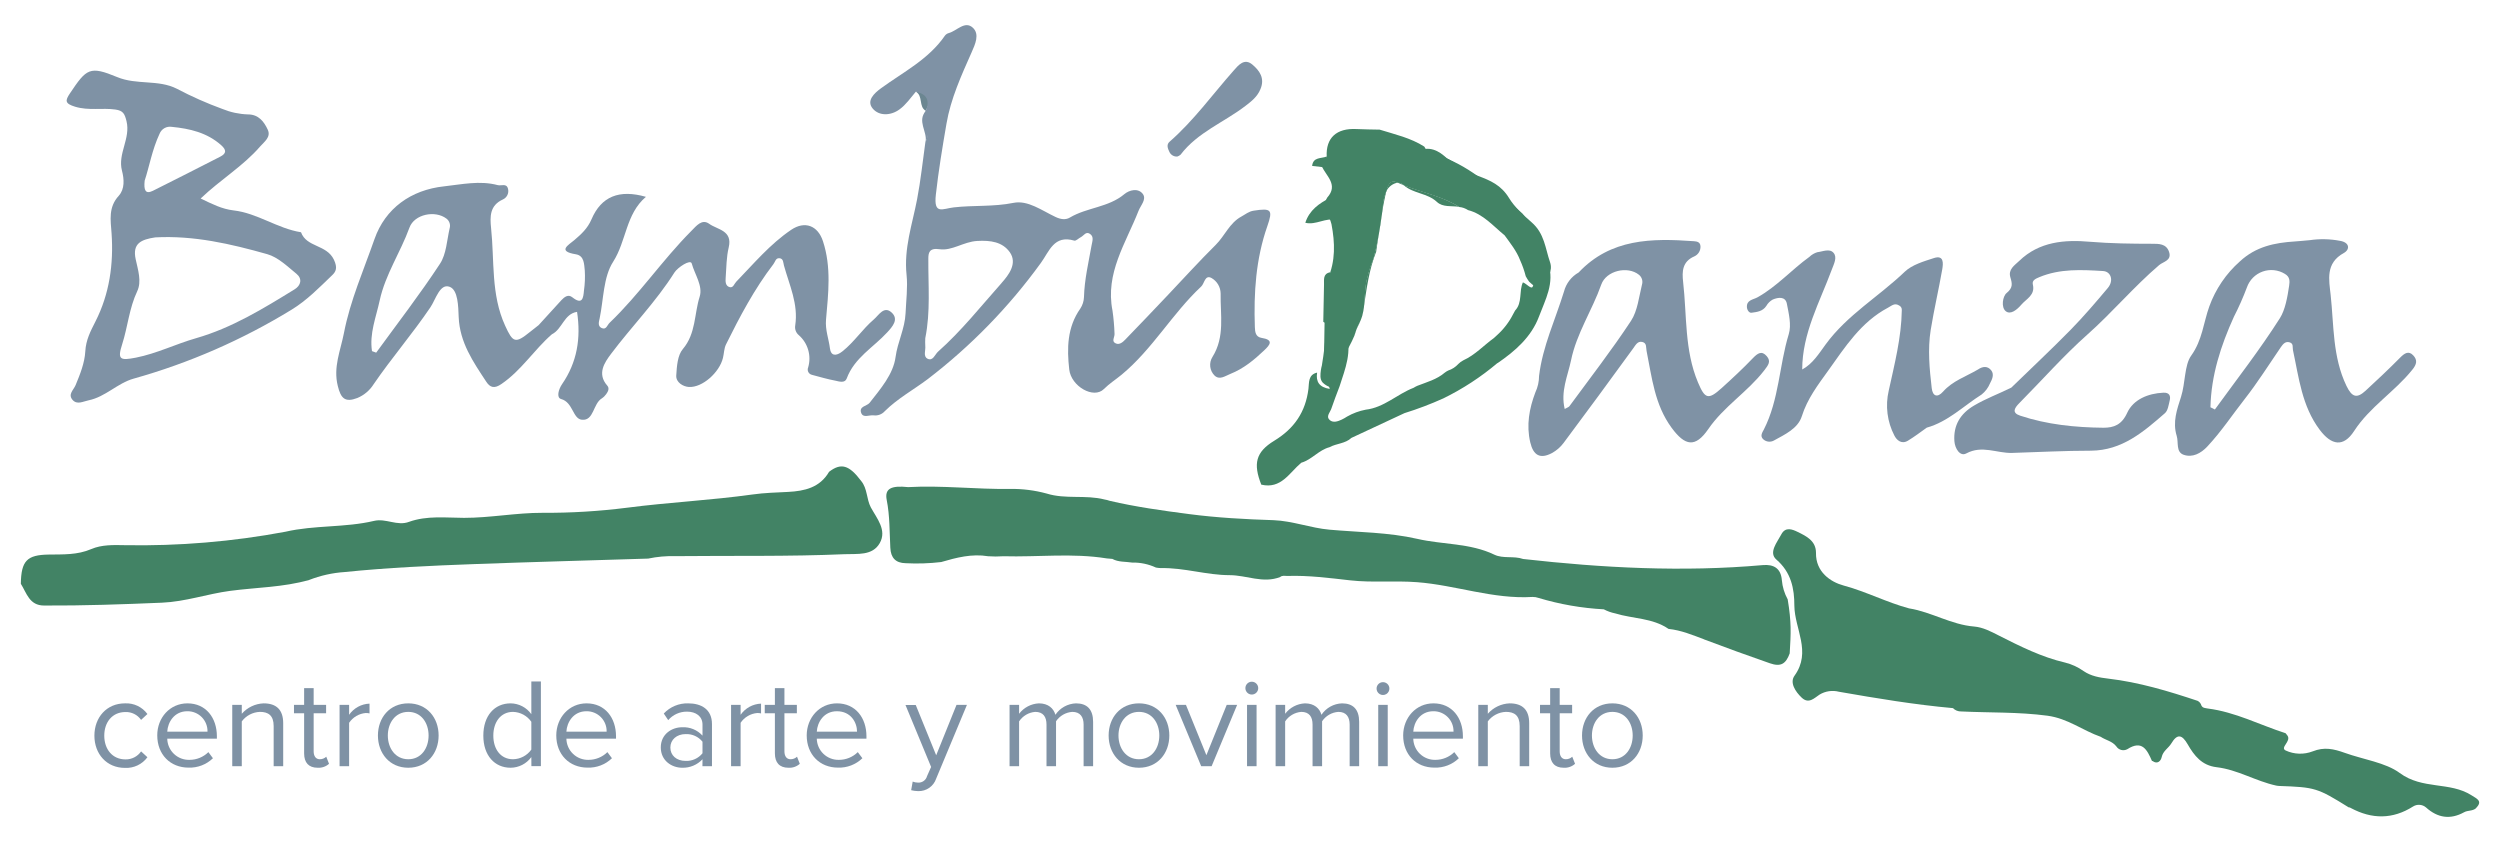
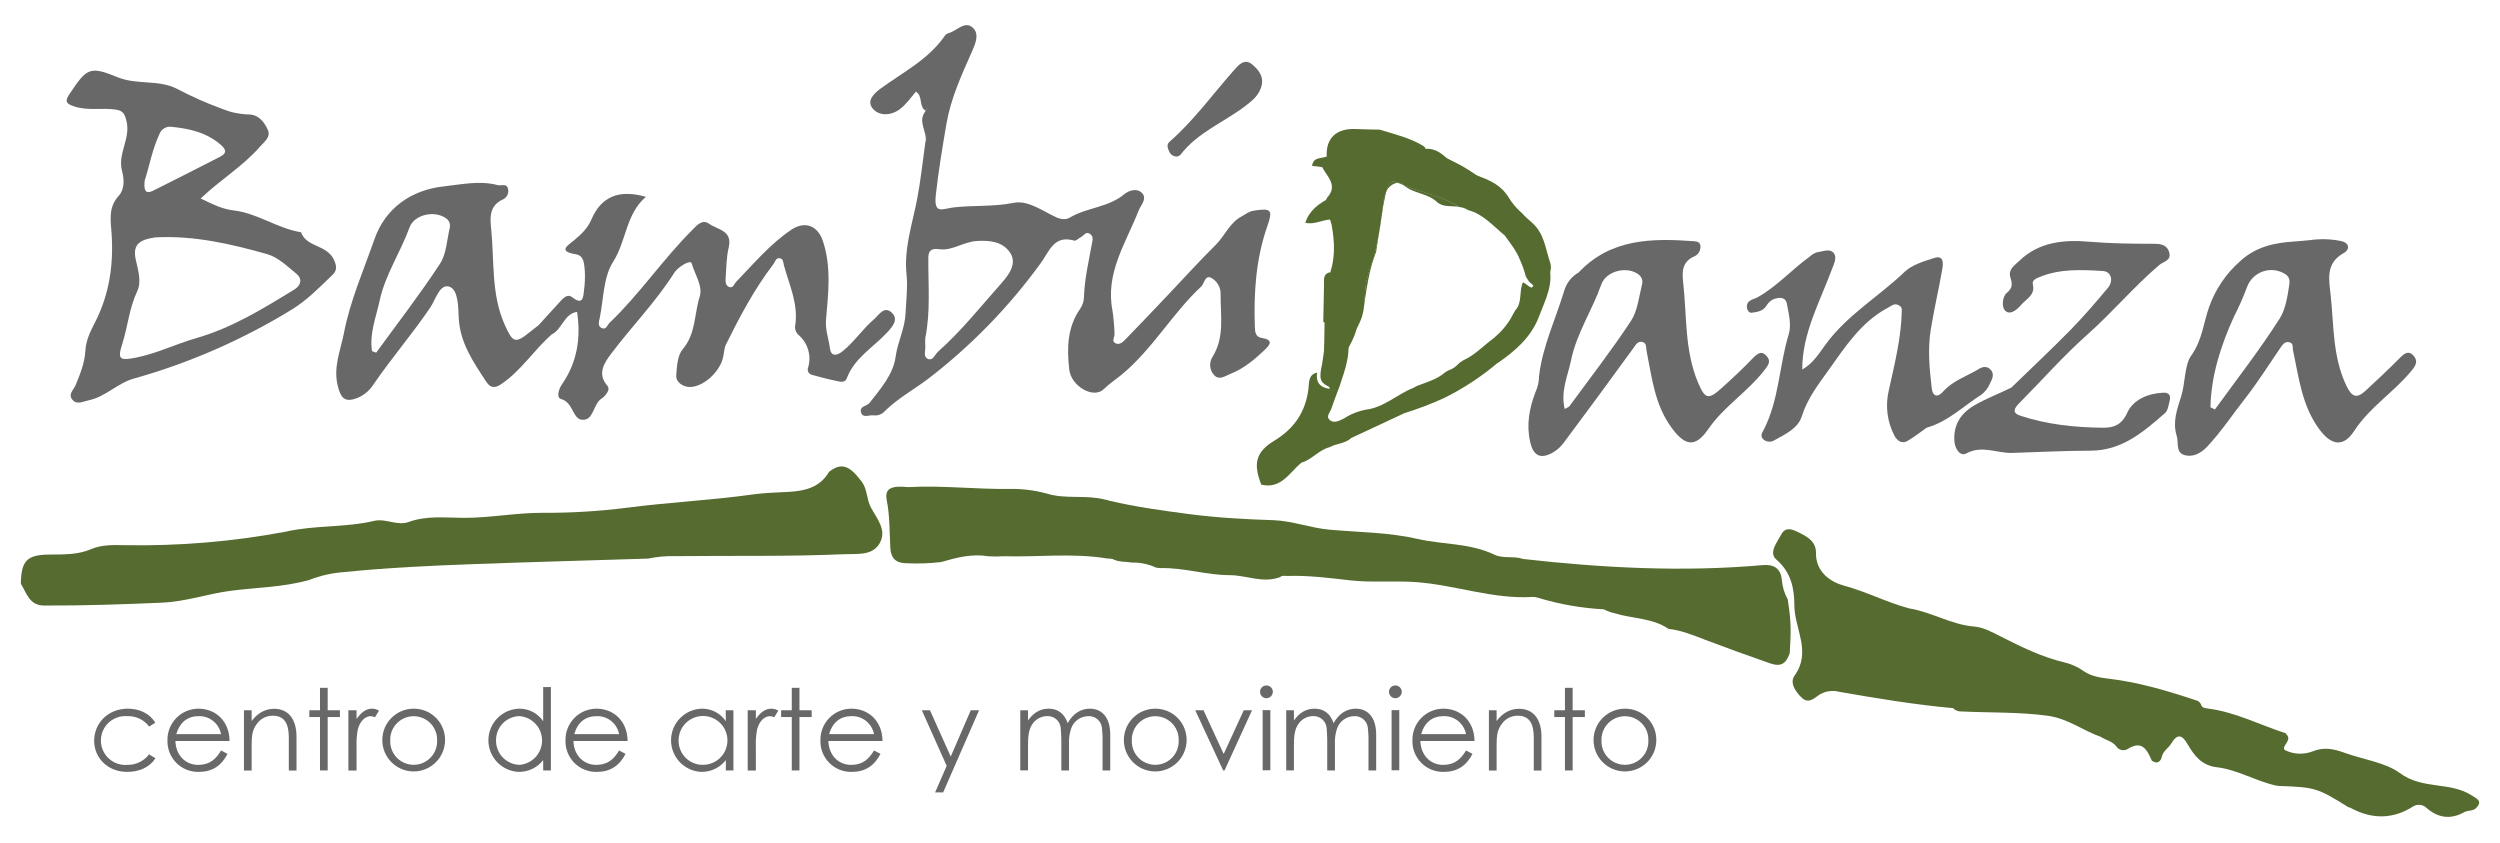
<svg xmlns="http://www.w3.org/2000/svg" id="Camada_1" data-name="Camada 1" viewBox="0 0 818.08 275.55">
  <defs>
-     <style>.cls-1{fill:#428365;}.cls-2{fill:#7f92a5;}.cls-3{fill:#6b8691;}</style>
+     <style>.cls-1{fill:#556b2f;}.cls-2{fill:#686868;}</style>
  </defs>
  <path class="cls-1" d="M524.82,199.39a90.85,90.85,0,0,1-21.33-3.72,5.47,5.47,0,0,0-2-.33c-12.89.79-25.09-3.86-37.78-4.83-7.31-.56-14.63.21-21.87-.6-6.84-.77-13.64-1.67-20.55-1.44-.83,0-1.66-.25-2.39.35-5.58,2.19-11-.61-16.54-.61-7.52,0-14.86-2.47-22.44-2.31a9.38,9.38,0,0,1-1.67-.18,17.59,17.59,0,0,0-7.79-1.63c-2.17-.35-4.45-.09-6.47-1.2l-1.83-.16c-11.24-1.82-22.55-.39-33.82-.71a34.93,34.93,0,0,1-5,0c-5.29-.88-10.34.43-15.36,1.9a68.56,68.56,0,0,1-11.64.38c-3.26-.07-4.85-1.76-5-5.07-.27-5.21-.15-10.42-1.18-15.63-.72-3.71,1.43-4.79,7-4.2,11.14-.62,22.24.76,33.36.59a43.16,43.16,0,0,1,12,1.52c6.17,1.93,12.71.34,18.92,1.94a9.63,9.63,0,0,1,1.68.43c8.56,2,17.21,3.2,25.94,4.34,9.23,1.21,18.43,1.7,27.69,2,6.21.24,12.13,2.56,18.31,3.11,9.59.86,19.3.85,28.72,3,8.37,1.94,17.22,1.32,25.23,5.18,2.87,1.38,6.35.32,9.41,1.41h0c26.08,2.93,52.2,4.32,78.41,2,3.63-.32,5.93,1.08,6.25,4.92a15.88,15.88,0,0,0,1.91,6.29c1.25,7.54,1.06,11,.66,17.68-1.25,3.42-2.89,4.49-6.47,3.24-7.22-2.52-14.42-5.11-21.58-7.83l.05,0c-3.8-1.43-7.56-3-11.65-3.42-5.25-3.62-11.66-3.29-17.46-5.08A13.79,13.79,0,0,1,524.82,199.39Z" />
  <path class="cls-1" d="M212.09,182.79c-19,.61-38,1.1-56.92,1.8-14.17.52-28.29,1.16-42.38,2.6a39,39,0,0,0-11.65,2.6c-8.44,2.4-17.22,2.42-25.83,3.56-7.5,1-14.65,3.55-22.35,3.87-12.84.54-25.67,1-38.53.93-4.84,0-5.7-4.08-7.61-7.12.11-7.52,2-9.46,9.13-9.56,4.7-.07,9.37.17,13.93-1.8,3.42-1.47,7.28-1.34,11-1.27A259.68,259.68,0,0,0,93.41,174c9.54-2.21,19.47-1.29,29-3.55,3.88-.92,7.59,1.79,11.45.31h0c5.87-2.11,12.09-1.32,18-1.3,8.64,0,17.07-1.68,25.67-1.65a209.64,209.64,0,0,0,27.65-1.67c13.66-1.77,27.44-2.43,41.08-4.33,3.88-.55,7.74-.64,11.62-.84,5.4-.28,10.41-1.4,13.42-6.58,3.9-3,6.56-2.26,10.5,3,2.08,2.5,1.71,5.9,3.16,8.64,2,3.66,5.32,7.45,2.93,11.68s-7.33,3.46-11.51,3.64c-18.42.8-36.86.44-55.29.64A38.11,38.11,0,0,0,212.09,182.79Z" />
  <path class="cls-1" d="M720.36,230.85c.43.9,1.32.83,2.1,1,9,1.14,17,5.36,25.47,8.09.21.26.43.51.61.78,1.28,1.89-2.53,3.88-.61,4.86a11.33,11.33,0,0,0,8.85.29c3.81-1.51,6.84-.82,10.54.5,6,2.16,13.33,3.16,17.95,6.58,7.41,5.5,16.37,2.77,23.46,7.28,1.91,1.21,3.79,1.91,1.42,4.31-1.11.91-2.63.59-3.79,1.24-4.56,2.52-8.67,1.87-12.47-1.54h0a3.57,3.57,0,0,0-4.24-.34c-6.69,4.25-13.47,4.21-20.35.53a1.12,1.12,0,0,0-.74-.24c-10.28-6.38-10.93-6.58-22.75-7-.34,0-.67-.08-1-.13-6.65-1.45-12.62-5.2-19.42-6-4.9-.56-7.39-3.81-9.5-7.48-1.86-3.23-3.41-3.58-5.37-.3-.94,1.56-2.71,2.43-3.15,4.48-.26,1.22-1.37,2.46-3,1.26h-.17c-1.58-3.6-3.2-7-8.07-3.86a2.73,2.73,0,0,1-3.61-.93c-1.34-1.72-3.42-2-5.09-3.12-5.89-2.05-10.71-6-17.46-6.91-9.43-1.25-18.78-.94-28.17-1.39a3.62,3.62,0,0,1-2.73-1.09h0c-12.54-1.13-24.93-3.19-37.32-5.36a8.25,8.25,0,0,0-6.34.94c-1.69,1.09-3.51,3.19-5.83,1-2.11-2-4-4.95-2.34-7.21,5.63-7.82,0-15.31-.07-22.91,0-5.52-1-10.86-5.88-15.07-2.64-2.29.24-5.63,1.61-8.24s3.66-1.63,5.35-.81c2.85,1.39,6,2.91,6,6.84-.13,6.27,4.79,9.55,9,10.69,7.42,2,14.17,5.54,21.51,7.51l.07,0c7.27,1.19,13.7,5.32,21.16,5.92,2.87.23,5.51,1.63,8.08,2.94,7,3.54,14,7.07,21.72,8.86a17.69,17.69,0,0,1,6,2.76h0c2.45,1.68,5.24,2.15,8.12,2.49,10.05,1.18,19.67,4.08,29.23,7.27A2.43,2.43,0,0,1,720.36,230.85Z" />
  <path class="cls-2" d="M176.26,106.39c2.49-2.74,5-5.5,7.48-8.2.95-1,2.19-2,3.55-.9,3.3,2.6,3.59.21,3.8-2.21a32.06,32.06,0,0,0,.27-6.55c-.24-2-.11-4.85-2.92-5.32-6.18-1-2.44-3-.5-4.64,2.28-1.95,4.33-3.8,5.62-6.81,3.21-7.51,9.1-9.84,17.8-7.35-6.62,5.66-6.34,14.41-10.72,21.25-3.23,5-3.11,12.25-4.41,18.5-.23,1.08-.74,2.54.64,3.18,1.54.71,1.83-1,2.63-1.73,9.7-9.28,17.23-20.49,26.69-30,1.76-1.78,3.53-4.08,5.9-2.36,2.63,1.91,7.7,2.11,6.37,7.71-.77,3.21-.76,6.63-1,10-.09,1.16-.09,2.62,1.31,3,1.17.32,1.48-1.08,2.15-1.77,5.74-5.92,11.05-12.3,18-17,4.45-3,8.7-1.39,10.38,3.75,2.79,8.48,1.75,17.1,1,25.66-.3,3.37.91,6.31,1.29,9.45.3,2.43,2,2.58,4.06.94,3.88-3.07,6.56-7.27,10.28-10.45,1.64-1.4,3.31-4.54,5.8-2.31s.34,4.64-1.41,6.54c-4.52,4.92-10.75,8.32-13.25,15.09-.59,1.59-2.44,1-3.66.72-2.62-.49-5.18-1.25-7.75-1.93a1.77,1.77,0,0,1-1.2-2.43,10.22,10.22,0,0,0-3.08-10.56,3.37,3.37,0,0,1-1.16-3.15c1.07-7-1.91-13.21-3.69-19.64-.24-.9-.15-2.24-1.44-2.37s-1.39,1.15-2,1.93c-6.24,8.14-11,17.16-15.52,26.28-.65,1.32-.64,3-1,4.43-1.14,4.72-6.72,9.75-11.15,9.49-1.88-.11-4.26-1.5-4.13-3.74.19-3,.41-6.62,2.16-8.67,4.31-5.09,3.7-11.46,5.5-17.13,1.12-3.54-1.62-7.3-2.59-10.86-.4-1.51-4.61,1.29-5.66,2.94-6.06,9.6-14,17.65-20.78,26.67-2.06,2.76-4.64,6.44-1.2,10.35.78.88.27,1.92-.33,2.75a5.29,5.29,0,0,1-1.45,1.42c-2.92,1.77-2.57,7.37-6.5,7-3.07-.28-2.87-5.71-6.84-6.79-1.58-.43-.84-3.18.33-4.87,4.9-7.11,6.22-15,4.9-23.65-4.27.65-4.83,5.66-8.23,7.34A6.72,6.72,0,0,1,176.26,106.39Z" />
  <path class="cls-2" d="M630.5,139.94c-2,1.43-4,2.95-6.15,4.26s-3.72-.23-4.45-1.67a21.35,21.35,0,0,1-1.85-14.69c1.9-8.68,4.14-17.34,4.28-26.33a1.55,1.55,0,0,0-.9-1.56c-1.46-.9-2.39.08-3.62.74-8.87,4.7-14.07,12.91-19.63,20.68-3.31,4.61-6.77,9.13-8.56,14.82-1.27,4.06-5.59,6-9.21,8a3,3,0,0,1-3.37-.4c-1.26-1.09-.3-2.35.15-3.24,5-9.8,5-20.91,8.15-31.21.92-3,0-6.74-.63-10-.49-2.39-2.82-2.07-4.61-1.32A5.47,5.47,0,0,0,578,100.1c-1.18,1.8-3.06,2-4.85,2.24-.79.1-1.43-.87-1.5-1.78-.18-2.38,2-2.49,3.37-3.22,6.4-3.54,11.23-9.07,17.08-13.29a6.46,6.46,0,0,1,2.58-1.52c1.77-.2,4-1.3,5.3.19s.16,3.58-.58,5.56c-3.94,10.62-9.64,20.75-9.66,32.63,3.42-1.84,5.5-5.24,7.65-8.18,7.07-9.69,17.42-15.68,25.88-23.79,2.42-2.31,6.21-3.4,9.56-4.49s3.06,1.78,2.74,3.66c-1.16,6.65-2.71,13.24-3.79,19.9-1,6.32-.39,12.69.34,19,.3,2.62,1.83,3.26,3.71,1.15,3.12-3.53,7.53-4.95,11.41-7.24,1.55-1.07,3.21-1.24,4.39.32,1,1.36.25,2.91-.46,4.26a9,9,0,0,1-2.71,3.59C642.52,132.84,637.45,138,630.5,139.94Z" />
  <path class="cls-2" d="M658.17,126.84c6.48-6.3,13.09-12.48,19.42-18.93,4.26-4.35,8.23-9,12.16-13.68,2-2.39,1.06-5.38-1.57-5.54-7-.43-14.1-.81-20.84,2-1.12.48-2.47,1-2.13,2.4.83,3.48-2.07,4.65-3.76,6.61-1.4,1.64-3.53,3.41-5.11,2.13s-1-4.9.29-5.94c2.1-1.71,1.85-3.07,1.24-5.08-.81-2.67,1.31-3.92,2.88-5.43,6.58-6.36,14.92-7,23.22-6.26,6.77.56,13.5.64,20.26.65,2.18,0,4.61-.06,5.54,2.6,1,2.9-1.86,3.22-3.23,4.38-8.28,7.08-15.29,15.45-23.44,22.69-7.88,7-14.91,15-22.33,22.49-1.5,1.53-2.61,3.13.3,4.09,8.83,2.93,18,3.85,27.24,3.95,3.38,0,6-.93,7.8-4.93,2-4.3,6.77-6.31,11.82-6.54,1.92-.09,2.45,1,2.07,2.55s-.59,3.31-1.58,4.17c-7,6.09-14,12.19-24.18,12.26-8.61,0-17.21.47-25.82.73-5,.14-9.81-2.63-15,.17-2,1.09-3.7-1.55-3.88-4-.38-5.26,2-9.06,6.42-11.66C649.85,130.41,654.12,128.85,658.17,126.84Z" />
  <path class="cls-2" d="M385.26,51.23a2.64,2.64,0,0,1-2.62-1.57c-.53-1.09-1-2.35.08-3.28,7.9-6.91,14-15.4,20.91-23.22,1.59-1.81,3.56-4.28,6.22-2,2.3,1.94,4.12,4.44,2.61,8-1,2.47-2.87,3.93-4.93,5.51-7,5.37-15.65,8.63-21.21,15.95A3.23,3.23,0,0,1,385.26,51.23Z" />
  <path class="cls-1" d="M435.23,89.1l.18,2.36c-.05,1.24-.1,2.49-.16,3.73-1,2.36-.21,4.85-.5,7.25-.15,1.16.69,2.77-1.31,3.17l-.42-.32c.07-4.05.14-8.1.24-12.15C433.31,91.52,432.85,89.61,435.23,89.1Z" />
-   <path class="cls-3" d="M299.7,30c4.51.29,5.43,2.07,3.24,6.27C300.54,34.89,302.13,31.42,299.7,30Z" />
+   <path class="cls-2" d="M299.7,30c4.51.29,5.43,2.07,3.24,6.27C300.54,34.89,302.13,31.42,299.7,30Z" />
  <path class="cls-2" d="M303,36.26c-.42,3.37,1.93,6.76-.11,10.11C303.48,43,300,39.6,303,36.26Z" />
  <path class="cls-1" d="M433.18,54.73l-3.81-.43c.32-3,3-2.35,4.78-3.09C433.83,52.39,433.51,53.56,433.18,54.73Z" />
  <path class="cls-2" d="M412.8,110.56c-1.94-.32-2.11-1.93-2.17-3.52-.39-11.22.32-22.29,4.07-33,1.89-5.41,1.33-6-4.46-5.1-1.64.25-2.7,1.21-4,1.91-3.93,2.12-5.44,6.33-8.42,9.28-5.36,5.31-10.43,10.91-15.63,16.39-4.63,4.87-9.25,9.76-13.94,14.58-.78.8-1.86,1.82-3.1,1.29-1.59-.67-.35-2.07-.44-3.14a70.47,70.47,0,0,0-.66-7.57C361.6,89.4,368.42,79.56,372.56,69c.73-1.86,2.72-3.79,1.39-5.56-1.53-2-4.39-1.27-6,.07-5.21,4.39-12.23,4.34-17.85,7.68-1.37.82-3,.63-4.75-.22-4.39-2.06-9-5.54-13.69-4.59-6.56,1.33-13.07.74-19.54,1.48-3.66.41-6.64,2.57-5.88-4.17.87-7.81,2.16-15.54,3.48-23.23,1.39-8.14,4.86-15.76,8.22-23.33,1.17-2.65,2.71-5.95.39-8.07-2.61-2.39-5.21,1.05-7.86,1.76a2.35,2.35,0,0,0-1.25.83c-5.32,7.76-13.61,11.9-20.92,17.23-2.24,1.64-4.85,4.06-2.74,6.62s6,2.37,8.81.28C296.45,34.27,298,32,299.7,30c3.61.79,4.65,2.9,3.24,6.27l0,0c-2.1,3.35,2,6.76-.11,10.11-.89,6.29-1.53,12.62-2.73,18.85-1.57,8.19-4.37,16.09-3.44,24.76.42,4-.15,8.36-.33,12.52-.23,5.06-2.61,9.39-3.27,14.31-.74,5.62-4.93,10.44-8.5,15-.84,1.08-3.54,1.1-2.76,3.28.65,1.81,2.69.62,4.1.82a4.17,4.17,0,0,0,3.64-1.38c4.21-4.17,9.42-7,14.06-10.49a183.19,183.19,0,0,0,37-38c2.75-3.75,4.27-9.29,10.94-7.31.55.16,1.4-.75,2.14-1.13,1-.5,1.66-2,3-1.07s.78,2.32.53,3.69c-1,5.64-2.34,11.23-2.5,17A7.3,7.3,0,0,1,353.5,101c-4.3,6.11-4.39,13-3.61,19.91.62,5.52,8,9.75,11.33,6.4,1.81-1.8,3.89-3.11,5.79-4.68,10.12-8.36,16.57-20,26.06-28.87,1.09-1,1.2-4,3.42-2.76a5.92,5.92,0,0,1,2.94,5c-.13,7,1.46,14.18-2.66,20.78a4.9,4.9,0,0,0,.72,6.16c1.65,1.48,3.37.12,5.11-.58,4.32-1.72,7.77-4.56,11.07-7.7C415.69,112.77,416.83,111.2,412.8,110.56Zm-85-18c-6.8,7.64-13.17,15.71-20.86,22.53-1,.9-1.65,3.18-3.42,2.29-1.51-.75-.57-2.75-.74-4.18a21.53,21.53,0,0,1,0-2.54c1.75-8.62.94-17.33,1-26,0-1.87.25-3.61,3.65-3.11,4.09.61,7.84-2.44,12.32-2.7s8.28.33,10.68,3.67C333.05,86.22,330,90.06,327.79,92.55Z" />
  <path class="cls-2" d="M578.14,116.55c-1.67-1.93-3-.94-4.55.66-3.25,3.4-6.71,6.61-10.2,9.77-4.42,4-5.49,3.54-7.76-1.85-4.45-10.58-3.6-21.88-4.86-32.89-.39-3.43-.26-6.66,3.68-8.35a3.42,3.42,0,0,0,2-3.32c-.08-1.35-1.1-1.56-2.14-1.64-13.78-1-27.24-.89-37.72,10.23a10.06,10.06,0,0,0-4.8,6.24c-2.82,9.17-7,17.94-8.16,27.61a12.66,12.66,0,0,1-1.21,5.39c-2,5.29-3,10.68-1.67,16.36,1,4.26,3.24,5.55,7.11,3.49a11.82,11.82,0,0,0,3.8-3.31q11.47-15.37,22.75-30.91c.84-1.15,1.46-2.48,3-2.13s1.17,1.81,1.4,2.94c1.75,8.69,2.63,17.56,8.19,25.14,4.42,6,7.75,6.6,12,.44,5.08-7.42,12.85-12.15,18.3-19.2C578.66,119.45,579.61,118.27,578.14,116.55ZM537.31,93.14c-1,4-1.42,8.55-3.6,11.87-6.3,9.57-13.35,18.64-20.13,27.89-.25.34-.77.48-1.56.93-1.39-5.78,1-10.82,2.07-15.9,1.79-8.8,6.92-16.38,9.89-24.8,1.62-4.59,8.65-6.2,12.34-3.21A3,3,0,0,1,537.31,93.14Z" />
  <path class="cls-2" d="M789.69,116.29c-1.51-1.62-2.86-.7-4.25.7-3.68,3.72-7.48,7.31-11.33,10.85-2.79,2.56-4.42,2.29-6.28-1.58-4.57-9.52-4.08-19.78-5.17-29.78-.53-4.87-1.77-10.35,4.31-13.69,2.09-1.15,1.95-3.5-1.34-4a29.59,29.59,0,0,0-9.79-.2c-2.18.19-3.53.34-4.88.42-6.63.42-12.75,1.66-18,6.53a36,36,0,0,0-10,14.72c-1.91,5.28-2.26,11-5.94,16.13-2.23,3.07-1.88,9-3.31,13.45-1.32,4.14-2.83,8.26-1.42,12.8.66,2.14-.33,5.26,2.27,6.18,2.88,1,5.61-.43,7.73-2.69,4.56-4.86,8.25-10.46,12.33-15.66s7.86-11.2,11.74-16.86c.7-1,1.48-2,2.86-1.59s.91,1.61,1.11,2.56c1.95,9,2.9,18.27,8.75,26.06,3.85,5.12,7.77,5.8,11.27.39,5.12-7.89,13.19-12.78,19-20C790.9,119.16,791.09,117.79,789.69,116.29ZM749.07,93.57c-.54,3.65-1.28,7.81-3,10.53-6.55,10.32-14.11,20-21.29,29.9l-1.45-.73c.23-10.43,3.39-20.16,7.66-29.58a93.42,93.42,0,0,0,4.27-9.64,8.46,8.46,0,0,1,12.42-4.43C749.41,90.62,749.29,92.08,749.07,93.57Z" />
  <path class="cls-2" d="M176.26,106.39c-.93.73-1.87,1.45-2.78,2.19-4.86,3.94-5.63,3.59-8.18-2-4.69-10.23-3.47-21.23-4.6-31.92-.39-3.77-.47-7.44,3.88-9.4a3,3,0,0,0,1.67-3.43c-.46-2-2.2-.93-3.37-1.25-5.89-1.58-11.82-.23-17.59.4-10.76,1.16-19.23,7.18-22.75,17.28s-7.94,20.06-10,30.76c-1.12,5.75-3.55,11.13-2,17.29,1,4.12,2.42,5.45,6.39,3.93a11.57,11.57,0,0,0,5.35-4.53c5.89-8.6,12.72-16.51,18.57-25.16,1.71-2.55,3.11-7.87,6.25-6.71,2.82,1,2.85,6.42,3,9.95.34,8.28,4.74,14.62,9,21.09,1.29,2,2.71,2.36,5,.77,6.51-4.44,10.67-11.17,16.48-16.25A5.14,5.14,0,0,0,176.26,106.39ZM147.13,74.74c-.9,3.92-1.06,8.39-3.15,11.57-6.56,10-13.86,19.43-20.88,29.09l-1.37-.5c-.89-5.73,1.35-11.15,2.52-16.6,1.83-8.46,6.81-15.74,9.74-23.82,1.59-4.38,8.39-5.77,12.11-2.94A2.94,2.94,0,0,1,147.13,74.74Z" />
  <path class="cls-1" d="M457.34,59.77l-.33-.14c-2.15-1-2.89,1-3.35,2.9A5.24,5.24,0,0,1,457.34,59.77Z" />
  <path class="cls-1" d="M451.06,77.2c.43-2.34.79-4.7,1.1-7.06Q451.56,73.66,451.06,77.2Z" />
  <path class="cls-1" d="M477.45,67.67c-5.55-3.51-12.07-4.71-18.11-7.06,3.25,2.83,7.73,2.53,10.87,5.47C472.12,67.87,474.9,67.31,477.45,67.67Z" />
  <path class="cls-1" d="M445.47,104.1c.08-.19.14-.4.21-.6C445.62,103.7,445.54,103.9,445.47,104.1Z" />
  <path class="cls-1" d="M446.12,101.64a11.8,11.8,0,0,1-.32,1.43,17.42,17.42,0,0,0,.5-2.59Z" />
  <path class="cls-2" d="M98.5,76c-7.74-1.23-14.27-6.26-22.08-7.15-3.8-.44-7-2.09-10.76-3.89,6.55-6.25,13.91-10.6,19.44-17,1.36-1.57,3.65-3.09,2.52-5.52-1.21-2.62-3-5-6.45-5a24,24,0,0,1-8.4-1.79,120,120,0,0,1-14.9-6.61c-6.11-3.1-13.11-1.15-19.53-3.82-9-3.72-10-2.82-15.45,5.33-1.62,2.41-1.67,3.34,1.69,4.37,4.45,1.35,8.84.31,13.22.93,2.49.36,3,1.39,3.59,3.76,1.42,5.7-2.93,10.66-1.48,16.23.75,2.85.91,6-1,8.17-3.52,3.8-2.71,8-2.4,12.36.69,10-.68,19.81-5.28,28.84-1.61,3.18-3.11,6-3.32,9.79s-1.71,7.49-3.16,11c-.69,1.67-2.6,3-1,4.87,1.5,1.67,3.41.5,5.23.13,5.54-1.13,9.46-5.62,14.76-7.1a205.05,205.05,0,0,0,51.64-22.54c5.08-3.09,9.16-7.32,13.38-11.37,1.17-1.13,1.75-2.37.51-5C106.87,79.94,100.32,81,98.5,76ZM47.34,59.11c1.49-4.48,2.43-10.11,4.87-15.33a3.66,3.66,0,0,1,4-2.27c5.89.58,11.55,1.88,16.17,6,1.74,1.56,1.79,2.7-.37,3.79C64.7,55,57.37,58.81,50,62.45,47.61,63.61,47,62.29,47.34,59.11ZM96.4,94.68c-10.27,6.31-20.48,12.62-32.28,16-6.59,1.89-12.82,5-19.64,6.35-5.18,1-6.14.7-4.49-4.42,1.83-5.72,2.29-11.77,4.92-17.32,1.51-3.2.23-7-.51-10.45-1.14-5.23,1.82-6.46,6.4-7.16C63.42,77,75.52,79.8,87.45,83.17c3.53,1,6.59,4,9.58,6.44C99,91.24,98.49,93.39,96.4,94.68Z" />
  <path class="cls-1" d="M507.21,85.76c-1.55-4.48-1.78-9.32-6-13-2.63-2.3-5.61-5-7.38-7.92-2.58-4.26-6.14-5.8-10.34-7.34-5.66-2.08-9.92-7.15-16.3-7.9-.5-.06-.68-1.11-1.12-1.63-4.48-2.86-9.62-4-14.61-5.55-2.52-.06-5.05-.06-7.57-.19-6.54-.34-10.06,2.88-9.75,9-.6,1-1.9,1.68-1.63,3.16,1.49,3.27,5.54,6.1,1.79,10.28-2,3.29.78,5.81,1.4,8.68,1.16,6.07,1.36,12.09-1.22,17.91a25,25,0,0,0-.22,4.32,127.27,127.27,0,0,1-1.7,24,12.12,12.12,0,0,0-.33,1.59c-.17,1.37-.37,2.83.52,3.93a6.15,6.15,0,0,0,3.95,1.87c1.19.17,1.62-1.23,1.51-2.2-.69-5.78,3-10.06,5-14.94a21.17,21.17,0,0,1,1.66-4.21,10.71,10.71,0,0,0,.62-1.45c.07-.2.15-.4.21-.6s.09-.28.12-.43a11.8,11.8,0,0,0,.32-1.43l.18-1.16c.41-3.21.23-6.56,1.13-9.7a41.8,41.8,0,0,1,2-6.2c.66-2.44,1.19-4.9,1.65-7.38s.7-4.71,1.1-7.06c.1-.75.2-1.5.29-2.25a14.58,14.58,0,0,1,1-4.94c.07-.14.15-.29.23-.42.46-1.92,1.2-3.9,3.35-2.9l.33.14a2.32,2.32,0,0,1,1.77.64l.23.2c6,2.35,12.56,3.55,18.11,7.06a6,6,0,0,1,2.84,1c5,1.28,8.23,5.2,12,8.26,1.88,2.6,3.91,5.1,5.08,8.15h0a31.78,31.78,0,0,1,1.84,5.24,14.28,14.28,0,0,0,1.11,1.78c1.26,1.21,2.83,2.64,4.32,1C506.43,91.11,508.23,88.7,507.21,85.76Z" />
  <path class="cls-1" d="M451.06,77.2c-.46,2.48-1,4.94-1.65,7.38a41.8,41.8,0,0,0-2,6.2c-.9,3.14-.72,6.49-1.13,9.7.95-6.12,1.72-12.27,4.05-18.1C450.58,80.66,450.82,78.93,451.06,77.2Z" />
  <path class="cls-1" d="M453.66,62.53c-.08.13-.16.28-.23.42a14.58,14.58,0,0,0-1,4.94c-.09.75-.19,1.5-.29,2.25.42-2.44.87-4.88,1.42-7.3C453.61,62.74,453.63,62.63,453.66,62.53Z" />
  <path class="cls-1" d="M459.11,60.41a2.32,2.32,0,0,0-1.77-.64c.66.3,1.33.58,2,.84Z" />
  <path class="cls-1" d="M445.47,104.1a10.71,10.71,0,0,1-.62,1.45,21.17,21.17,0,0,0-1.66,4.21,17.14,17.14,0,0,0,.65-2A25.47,25.47,0,0,0,445.47,104.1Z" />
  <path class="cls-1" d="M445.68,103.5c0-.14.09-.28.12-.43C445.77,103.22,445.72,103.36,445.68,103.5Z" />
  <path class="cls-1" d="M437.26,72c-3.48-.89-6.64,1.76-10.12.9,1.32-4.12,4.52-6.37,8.15-8.19C433.58,67.78,435.58,69.85,437.26,72Z" />
  <path class="cls-1" d="M433.44,105.61c1.61-3.3-.22-7.19,1.81-10.42-.13,8.56,1,17.23-2.06,25.56Q433.31,113.18,433.44,105.61Z" />
  <path class="cls-1" d="M431,121.93c-.45,3,.69,4.8,4.15,5.34-2.93-7.55,3.82-12.19,5.22-18.47,2.22,6.19-.18,11.85-2,17.56-1,2.47-1.85,5-2.78,7.55-.43,1.16-1.81,2.46-.38,3.61,1.11.89,2.57.38,3.82-.2a14.37,14.37,0,0,0,1.77-1,19.66,19.66,0,0,1,6.11-2.26c6-.69,10.3-5.1,15.67-7.16a8.77,8.77,0,0,1,1.21-.65c3.11-1.21,6.39-2.08,9-4.32a6.34,6.34,0,0,1,1.14-.7,7.52,7.52,0,0,0,3.26-2.11,6.5,6.5,0,0,1,1.65-1.21c3.85-1.74,6.67-4.88,10-7.28.32-.32.66-.62,1-.92a23.53,23.53,0,0,0,5.29-6.88c.2-.41.43-.81.66-1.21,2.48-2.62,1.2-6.29,2.55-9.22,1.19.38,2.87,2.56,3.25,1.29.68-2.27,3.17-3.71,2.33-6.82-2.17-8-7.42-13.69-12.59-19.86a20.52,20.52,0,0,0-11.82-7.34c-2.28-.56-5.12-1.27-6-4.56-.64-2.38-3.18-1.06-4.87-1.41-2.39-.5-5.81.26-5-4.12,4-2,7.15-.38,10,2.39,9.64,4.06,16.94,11.29,24.6,18,3,4.59,7.55,8.3,8,14.3.13.65.27,1.3.4,2,2.16,6.33-1,11.85-3.05,17.35-2.5,6.66-7.78,11.27-13.57,15.23l0-.06a86,86,0,0,1-17.7,11.57,111.47,111.47,0,0,1-12.73,4.83l-17.36,8.1c-2,1.9-4.88,1.79-7.17,3.05h0c-3.51.91-5.78,4.08-9.24,5.08-3.89,3.25-6.57,8.71-13.09,7.17-2.67-6.8-1.88-10.64,4.25-14.37,6.57-4,10.25-9.42,11.19-17C428.41,125.33,428,122.6,431,121.93Z" />
-   <path class="cls-2" d="M40.89,230.16a8.58,8.58,0,0,1,7.35,3.49l-2.07,1.92A6,6,0,0,0,41.06,233c-4.28,0-6.94,3.28-6.94,7.73s2.66,7.77,6.94,7.77a6.05,6.05,0,0,0,5.11-2.62l2.07,1.91a8.58,8.58,0,0,1-7.35,3.49c-6,0-10-4.57-10-10.55S34.91,230.16,40.89,230.16Z" />
-   <path class="cls-2" d="M61.34,230.16c6.06,0,9.63,4.74,9.63,10.77v.79H54.73A7.07,7.07,0,0,0,62,248.65a8.78,8.78,0,0,0,6.19-2.53l1.49,2a10.9,10.9,0,0,1-8,3.07c-5.94,0-10.22-4.28-10.22-10.55C51.45,234.86,55.6,230.16,61.34,230.16Zm-6.61,9.27H67.9a6.51,6.51,0,0,0-6.61-6.69C57,232.74,54.89,236.36,54.73,239.43Z" />
-   <path class="cls-2" d="M89.55,237.6c0-3.53-1.79-4.65-4.49-4.65a7.74,7.74,0,0,0-5.94,3.11v14.67H76V230.66h3.12v2.91a10,10,0,0,1,7.15-3.41c4.19,0,6.4,2.12,6.4,6.49v14.08H89.55Z" />
-   <path class="cls-2" d="M99.52,246.54V233.41H96.2v-2.75h3.32v-5.48h3.12v5.48h4.07v2.75h-4.07v12.46c0,1.5.67,2.58,2,2.58a3.05,3.05,0,0,0,2.12-.83l.91,2.32a5.08,5.08,0,0,1-3.74,1.29C101,251.23,99.52,249.53,99.52,246.54Z" />
-   <path class="cls-2" d="M111.12,230.66h3.12v3.24a8.53,8.53,0,0,1,6.68-3.65v3.2a5,5,0,0,0-1.24-.13,7.33,7.33,0,0,0-5.44,3.2v14.21h-3.12Z" />
-   <path class="cls-2" d="M123.67,240.68c0-5.82,3.82-10.52,9.93-10.52s9.93,4.7,9.93,10.52-3.82,10.55-9.93,10.55S123.67,246.49,123.67,240.68Zm16.58,0c0-4.08-2.37-7.73-6.65-7.73s-6.69,3.65-6.69,7.73,2.41,7.77,6.69,7.77S140.25,244.79,140.25,240.68Z" />
-   <path class="cls-2" d="M173.87,247.74a8.45,8.45,0,0,1-6.78,3.49c-5.23,0-8.93-4-8.93-10.51s3.66-10.56,8.93-10.56a8.41,8.41,0,0,1,6.78,3.54V223H177v27.71h-3.11Zm0-11.55a7.55,7.55,0,0,0-6-3.24c-4,0-6.44,3.32-6.44,7.77s2.41,7.73,6.44,7.73a7.51,7.51,0,0,0,6-3.16Z" />
-   <path class="cls-2" d="M191.94,230.16c6.07,0,9.64,4.74,9.64,10.77v.79H185.34a7.06,7.06,0,0,0,7.23,6.93,8.78,8.78,0,0,0,6.19-2.53l1.49,2a10.9,10.9,0,0,1-8,3.07c-5.94,0-10.22-4.28-10.22-10.55C182.05,234.86,186.21,230.16,191.94,230.16Zm-6.6,9.27h13.17a6.51,6.51,0,0,0-6.61-6.69C187.62,232.74,185.5,236.36,185.34,239.43Z" />
-   <path class="cls-2" d="M229.88,248.45a8.71,8.71,0,0,1-6.65,2.78c-3.4,0-7-2.29-7-6.65s3.62-6.6,7-6.6a8.38,8.38,0,0,1,6.65,2.74V237.1c0-2.7-2.16-4.23-5.07-4.23a8,8,0,0,0-6.15,2.78l-1.45-2.16a10.53,10.53,0,0,1,8-3.33c4.24,0,7.77,1.92,7.77,6.78v13.79h-3.12Zm0-5.74a6.71,6.71,0,0,0-5.52-2.49c-2.91,0-5,1.83-5,4.4s2,4.37,5,4.37a6.69,6.69,0,0,0,5.52-2.5Z" />
-   <path class="cls-2" d="M239.23,230.66h3.12v3.24a8.55,8.55,0,0,1,6.69-3.65v3.2a5.11,5.11,0,0,0-1.25-.13,7.33,7.33,0,0,0-5.44,3.2v14.21h-3.12Z" />
-   <path class="cls-2" d="M253.57,246.54V233.41h-3.32v-2.75h3.32v-5.48h3.12v5.48h4.07v2.75h-4.07v12.46c0,1.5.66,2.58,2,2.58a3.05,3.05,0,0,0,2.12-.83l.91,2.32a5.08,5.08,0,0,1-3.74,1.29C255.07,251.23,253.57,249.53,253.57,246.54Z" />
-   <path class="cls-2" d="M273.89,230.16c6.06,0,9.64,4.74,9.64,10.77v.79H267.28a7.07,7.07,0,0,0,7.23,6.93,8.76,8.76,0,0,0,6.19-2.53l1.5,2a10.93,10.93,0,0,1-8,3.07c-5.94,0-10.22-4.28-10.22-10.55C264,234.86,268.15,230.16,273.89,230.16Zm-6.61,9.27h13.17c0-3-2-6.69-6.6-6.69C269.57,232.74,267.45,236.36,267.28,239.43Z" />
-   <path class="cls-2" d="M300.36,256.09a2.87,2.87,0,0,0,3-2.12l1.33-3-8.39-20.28h3.36l6.69,16.46L313,230.66h3.41L306.34,254.8a6,6,0,0,1-5.9,4.08,9.88,9.88,0,0,1-2.28-.3l.5-2.82A4.68,4.68,0,0,0,300.36,256.09Z" />
-   <path class="cls-2" d="M354.59,237.1c0-2.53-1.13-4.15-3.7-4.15a7,7,0,0,0-5.32,3.07v14.71h-3.12V237.1c0-2.53-1.08-4.15-3.69-4.15a7,7,0,0,0-5.28,3.11v14.67h-3.12V230.66h3.12v2.91a8.66,8.66,0,0,1,6.48-3.41c3.08,0,4.82,1.67,5.4,3.74a8.48,8.48,0,0,1,6.73-3.74c3.66,0,5.61,2,5.61,6.07v14.5h-3.11Z" />
-   <path class="cls-2" d="M362.78,240.68c0-5.82,3.82-10.52,9.93-10.52s9.93,4.7,9.93,10.52-3.82,10.55-9.93,10.55S362.78,246.49,362.78,240.68Zm16.58,0c0-4.08-2.37-7.73-6.65-7.73S366,236.6,366,240.68s2.41,7.77,6.69,7.77S379.36,244.79,379.36,240.68Z" />
-   <path class="cls-2" d="M384.72,230.66h3.36l6.69,16.46,6.65-16.46h3.41l-8.35,20.07h-3.41Z" />
-   <path class="cls-2" d="M407.53,225.18a2.1,2.1,0,0,1,4.2,0,2.1,2.1,0,1,1-4.2,0Zm.54,5.48h3.12v20.07h-3.12Z" />
-   <path class="cls-2" d="M441.65,237.1c0-2.53-1.13-4.15-3.7-4.15a7,7,0,0,0-5.32,3.07v14.71h-3.12V237.1c0-2.53-1.08-4.15-3.7-4.15a7,7,0,0,0-5.27,3.11v14.67h-3.12V230.66h3.12v2.91a8.66,8.66,0,0,1,6.48-3.41c3.07,0,4.82,1.67,5.4,3.74a8.46,8.46,0,0,1,6.73-3.74c3.66,0,5.61,2,5.61,6.07v14.5h-3.11Z" />
-   <path class="cls-2" d="M450.46,225.18a2.1,2.1,0,0,1,4.19,0,2.1,2.1,0,1,1-4.19,0Zm.54,5.48h3.11v20.07H451Z" />
-   <path class="cls-2" d="M469.07,230.16c6.07,0,9.64,4.74,9.64,10.77v.79H462.47a7.07,7.07,0,0,0,7.23,6.93,8.78,8.78,0,0,0,6.19-2.53l1.49,2a10.9,10.9,0,0,1-8,3.07c-6,0-10.22-4.28-10.22-10.55C459.19,234.86,463.34,230.16,469.07,230.16Zm-6.6,9.27h13.17a6.51,6.51,0,0,0-6.61-6.69C464.75,232.74,462.63,236.36,462.47,239.43Z" />
-   <path class="cls-2" d="M497.29,237.6c0-3.53-1.79-4.65-4.49-4.65a7.74,7.74,0,0,0-5.94,3.11v14.67h-3.12V230.66h3.12v2.91a10,10,0,0,1,7.15-3.41c4.19,0,6.39,2.12,6.39,6.49v14.08h-3.11Z" />
-   <path class="cls-2" d="M507.26,246.54V233.41h-3.32v-2.75h3.32v-5.48h3.12v5.48h4.07v2.75h-4.07v12.46c0,1.5.66,2.58,2,2.58a3,3,0,0,0,2.11-.83l.92,2.32a5.08,5.08,0,0,1-3.74,1.29C508.76,251.23,507.26,249.53,507.26,246.54Z" />
-   <path class="cls-2" d="M517.69,240.68c0-5.82,3.83-10.52,9.93-10.52s9.93,4.7,9.93,10.52-3.82,10.55-9.93,10.55S517.69,246.49,517.69,240.68Zm16.58,0c0-4.08-2.37-7.73-6.65-7.73s-6.69,3.65-6.69,7.73,2.41,7.77,6.69,7.77S534.27,244.79,534.27,240.68Z" />
+   <path class="cls-2" d="M50.87,248.14c-1.92,2.93-5.26,4.45-9.23,4.45-6.49,0-10.83-4.67-10.83-10.16,0-5.79,4.53-10.53,11-10.53,3.78,0,7.23,1.56,9,4.6l-2,1.26a8.45,8.45,0,0,0-7.11-3.41,8,8,0,1,0,0,15.94,8.71,8.71,0,0,0,7.08-3.45Z" />
+   <path class="cls-2" d="M57.4,242.47c.11,4.52,3.19,7.82,7.41,7.82s6.09-2.34,7.53-4.71l2.11,1.11c-2,3.93-5.08,5.9-9.38,5.9A10,10,0,0,1,54.8,242.32,10.15,10.15,0,0,1,64.93,231.9c5.59,0,10.12,4,10.19,10.57Zm14.94-2.23A7.23,7.23,0,0,0,65,234.35c-3.52,0-6.15,1.89-7.3,5.89Z" />
+   <path class="cls-2" d="M82.35,235.94c2-2.67,4.49-4,7.38-4,4.3,0,7.3,3,7.3,9.16v11.05H94.51V241.39c0-4.63-1.44-7.19-5.26-7.19a6.28,6.28,0,0,0-5.19,2.67c-1.49,1.93-1.71,3.85-1.71,7v8.27H79.83V232.42h2.52Z" />
+   <path class="cls-2" d="M104.71,225.08h2.52v7.34h4v2.22h-4v17.47h-2.52V234.64h-3.49v-2.22h3.49Z" />
+   <path class="cls-2" d="M116.68,235.27c1.49-2.15,3.08-3.37,5.08-3.37a4,4,0,0,1,2.26.67l-1.33,2.15a3,3,0,0,0-1.34-.37c-1.85,0-3.52,1.59-4.26,4.3a27.27,27.27,0,0,0-.41,6v7.49H114V232.42h2.67Z" />
+   <path class="cls-2" d="M145.64,242.32a10.27,10.27,0,1,1-10.27-10.42A10.19,10.19,0,0,1,145.64,242.32Zm-17.95,0a7.68,7.68,0,1,0,15.35,0,7.68,7.68,0,1,0-15.35,0Z" />
+   <path class="cls-2" d="M177.75,248.73a10,10,0,0,1-7.94,3.86,10.35,10.35,0,0,1,.08-20.69,9.32,9.32,0,0,1,7.86,4.11V224.82h2.52v27.29h-2.52Zm-15.43-6.45a7.9,7.9,0,0,0,7.75,8,8,8,0,0,0,0-15.94A7.82,7.82,0,0,0,162.32,242.28Z" />
+   <path class="cls-2" d="M187.65,242.47c.11,4.52,3.19,7.82,7.41,7.82s6.08-2.34,7.53-4.71l2.11,1.11c-2,3.93-5.08,5.9-9.38,5.9a10,10,0,0,1-10.27-10.27,10.15,10.15,0,0,1,10.12-10.42c5.6,0,10.13,4,10.2,10.57Zm14.94-2.23a7.23,7.23,0,0,0-7.38-5.89c-3.52,0-6.15,1.89-7.3,5.89Z" />
+   <path class="cls-2" d="M237.48,232.42H240v19.69h-2.48v-3.38a10,10,0,0,1-7.94,3.86,10.35,10.35,0,0,1,.08-20.69,9.32,9.32,0,0,1,7.86,4.11Zm-15.43,9.86a7.9,7.9,0,0,0,7.75,8,8,8,0,1,0-7.75-8Z" />
+   <path class="cls-2" d="M247.34,235.27c1.48-2.15,3.08-3.37,5.08-3.37a4,4,0,0,1,2.26.67l-1.33,2.15a3,3,0,0,0-1.34-.37c-1.85,0-3.52,1.59-4.26,4.3a26.65,26.65,0,0,0-.41,6v7.49h-2.67V232.42h2.67Z" />
+   <path class="cls-2" d="M259.09,225.08h2.52v7.34h4v2.22h-4v17.47h-2.52V234.64h-3.48v-2.22h3.48Z" />
+   <path class="cls-2" d="M271.07,242.47c.11,4.52,3.19,7.82,7.41,7.82s6.08-2.34,7.53-4.71l2.11,1.11c-2,3.93-5.08,5.9-9.38,5.9a10,10,0,0,1-10.27-10.27,10.15,10.15,0,0,1,10.12-10.42c5.6,0,10.13,4,10.2,10.57ZM286,240.24a7.23,7.23,0,0,0-7.38-5.89c-3.52,0-6.15,1.89-7.3,5.89Z" />
+   <path class="cls-2" d="M301.65,232.42h2.67l6.79,15.16,6.56-15.16h2.71L308.63,259.3H306l3.78-8.68Z" />
+   <path class="cls-2" d="M349.82,252.11H347.3V242c0-1.52-.15-2.78-.19-3.67a4.26,4.26,0,0,0-4.45-4,5.92,5.92,0,0,0-4.6,2.29c-1.41,1.82-1.66,4.16-1.66,7.12v8.35h-2.53V232.42h2.53v3.37c1.74-2.52,3.93-3.89,6.74-3.89,3,0,5.16,1.56,6.23,4.74,1.75-3.15,4.34-4.74,7.23-4.74,4.08,0,6.71,2.93,6.71,8.53v11.68h-2.52V241.35c0-1.44-.18-2.59-.22-3.33a4.25,4.25,0,0,0-4.45-3.67,6,6,0,0,0-5.6,4,13.89,13.89,0,0,0-.7,5.15Z" />
+   <path class="cls-2" d="M388.3,242.32A10.27,10.27,0,1,1,378,231.9,10.19,10.19,0,0,1,388.3,242.32Zm-17.94,0a7.68,7.68,0,1,0,15.35,0,7.68,7.68,0,1,0-15.35,0Z" />
+   <path class="cls-2" d="M391.12,232.42h2.71l6.6,14.31L407,232.42h2.71l-9,19.69h-.45Z" />
+   <path class="cls-2" d="M416.52,226.37a2.15,2.15,0,0,1-2.12,2.12,2.1,2.1,0,0,1-2.07-2.12,2.07,2.07,0,0,1,2.07-2.07A2.1,2.1,0,0,1,416.52,226.37Zm-3.34,6h2.52v19.69h-2.52Z" />
+   <path class="cls-2" d="M436.83,252.11h-2.52V242c0-1.52-.15-2.78-.18-3.67a4.27,4.27,0,0,0-4.45-4,5.9,5.9,0,0,0-4.6,2.29c-1.41,1.82-1.67,4.16-1.67,7.12v8.35h-2.52V232.42h2.52v3.37c1.74-2.52,3.93-3.89,6.75-3.89,3,0,5.15,1.56,6.23,4.74,1.74-3.15,4.34-4.74,7.23-4.74,4.08,0,6.71,2.93,6.71,8.53v11.68h-2.52V241.35c0-1.44-.19-2.59-.22-3.33a4.25,4.25,0,0,0-4.45-3.67,6,6,0,0,0-5.6,4,13.89,13.89,0,0,0-.71,5.15Z" />
+   <path class="cls-2" d="M458.71,226.37a2.15,2.15,0,0,1-2.11,2.12,2.11,2.11,0,0,1-2.08-2.12,2.07,2.07,0,0,1,2.08-2.07A2.1,2.1,0,0,1,458.71,226.37Zm-3.34,6h2.52v19.69h-2.52Z" />
+   <path class="cls-2" d="M464.79,242.47c.11,4.52,3.19,7.82,7.41,7.82s6.09-2.34,7.53-4.71l2.12,1.11c-2,3.93-5.08,5.9-9.39,5.9a10,10,0,0,1-10.27-10.27,10.15,10.15,0,0,1,10.13-10.42c5.59,0,10.12,4,10.19,10.57Zm14.94-2.23a7.23,7.23,0,0,0-7.38-5.89c-3.52,0-6.15,1.89-7.3,5.89Z" />
+   <path class="cls-2" d="M489.74,235.94c2-2.67,4.49-4,7.38-4,4.3,0,7.3,3,7.3,9.16v11.05H501.9V241.39c0-4.63-1.44-7.19-5.26-7.19a6.28,6.28,0,0,0-5.19,2.67c-1.49,1.93-1.71,3.85-1.71,7v8.27h-2.52V232.42h2.52Z" />
+   <path class="cls-2" d="M512.1,225.08h2.52v7.34h4v2.22h-4v17.47H512.1V234.64h-3.49v-2.22h3.49Z" />
+   <path class="cls-2" d="M542,242.32a10.27,10.27,0,1,1-10.27-10.42A10.19,10.19,0,0,1,542,242.32Zm-17.95,0a7.68,7.68,0,1,0,15.35,0,7.68,7.68,0,1,0-15.35,0Z" />
</svg>
